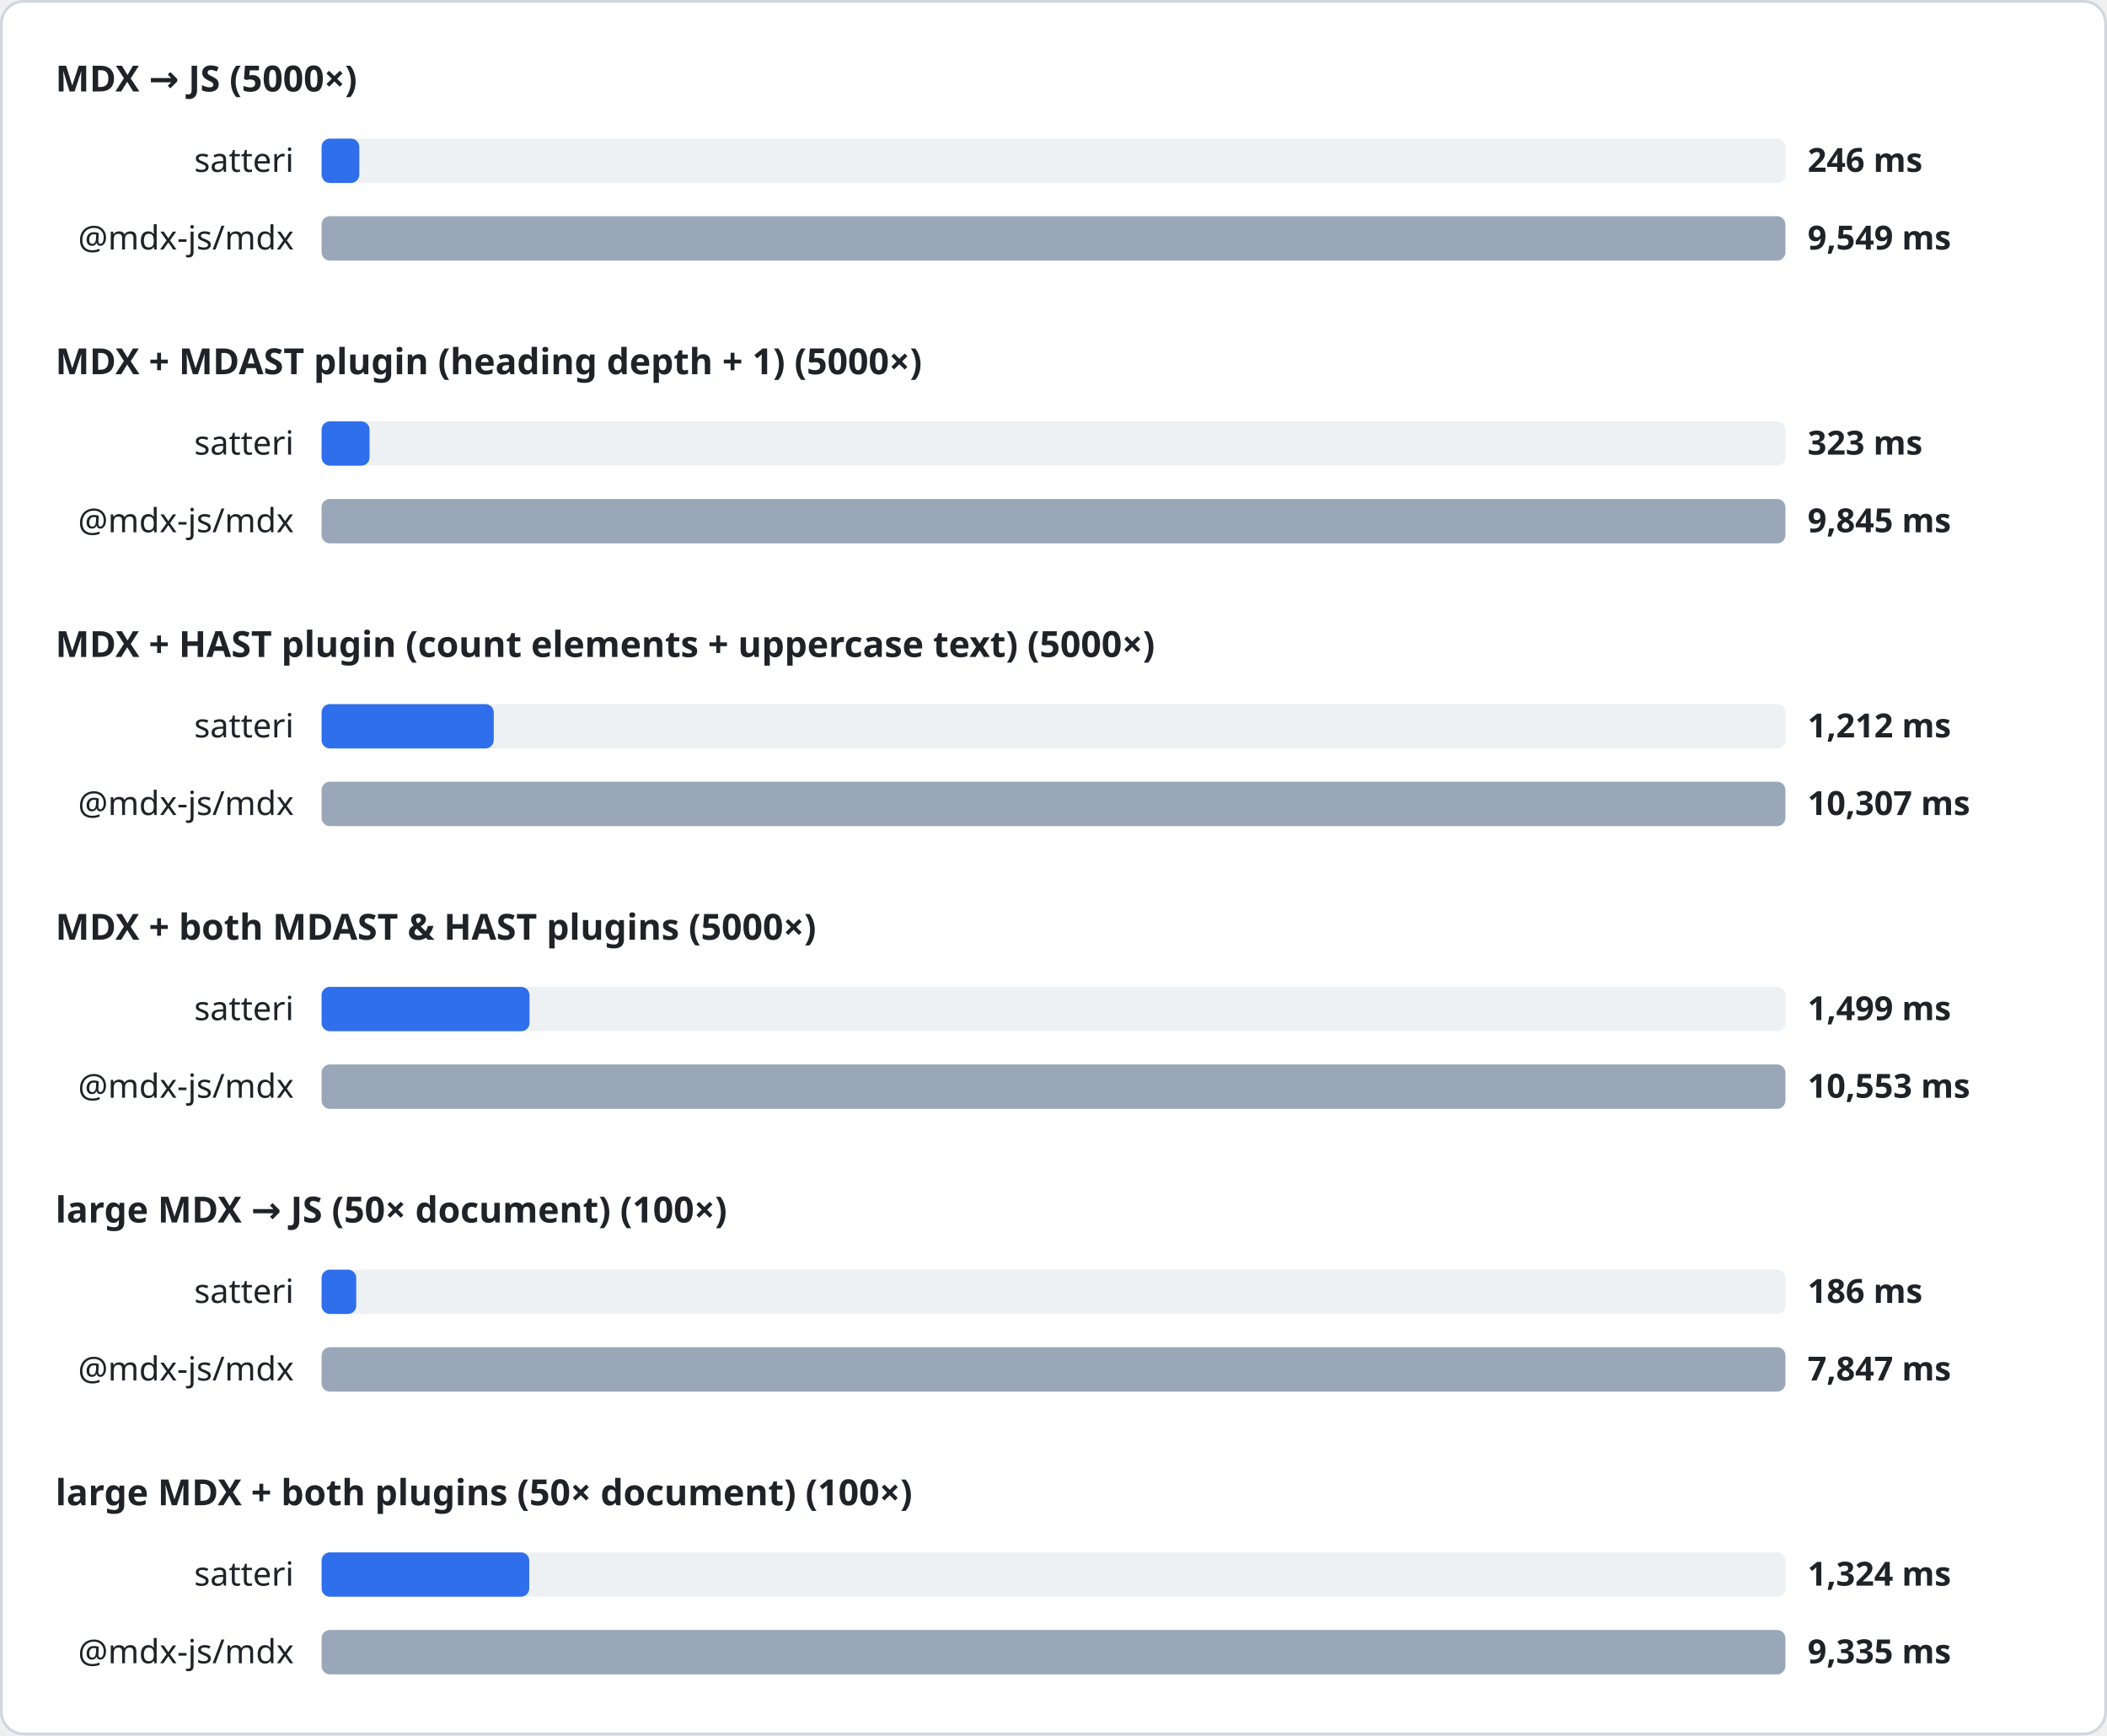
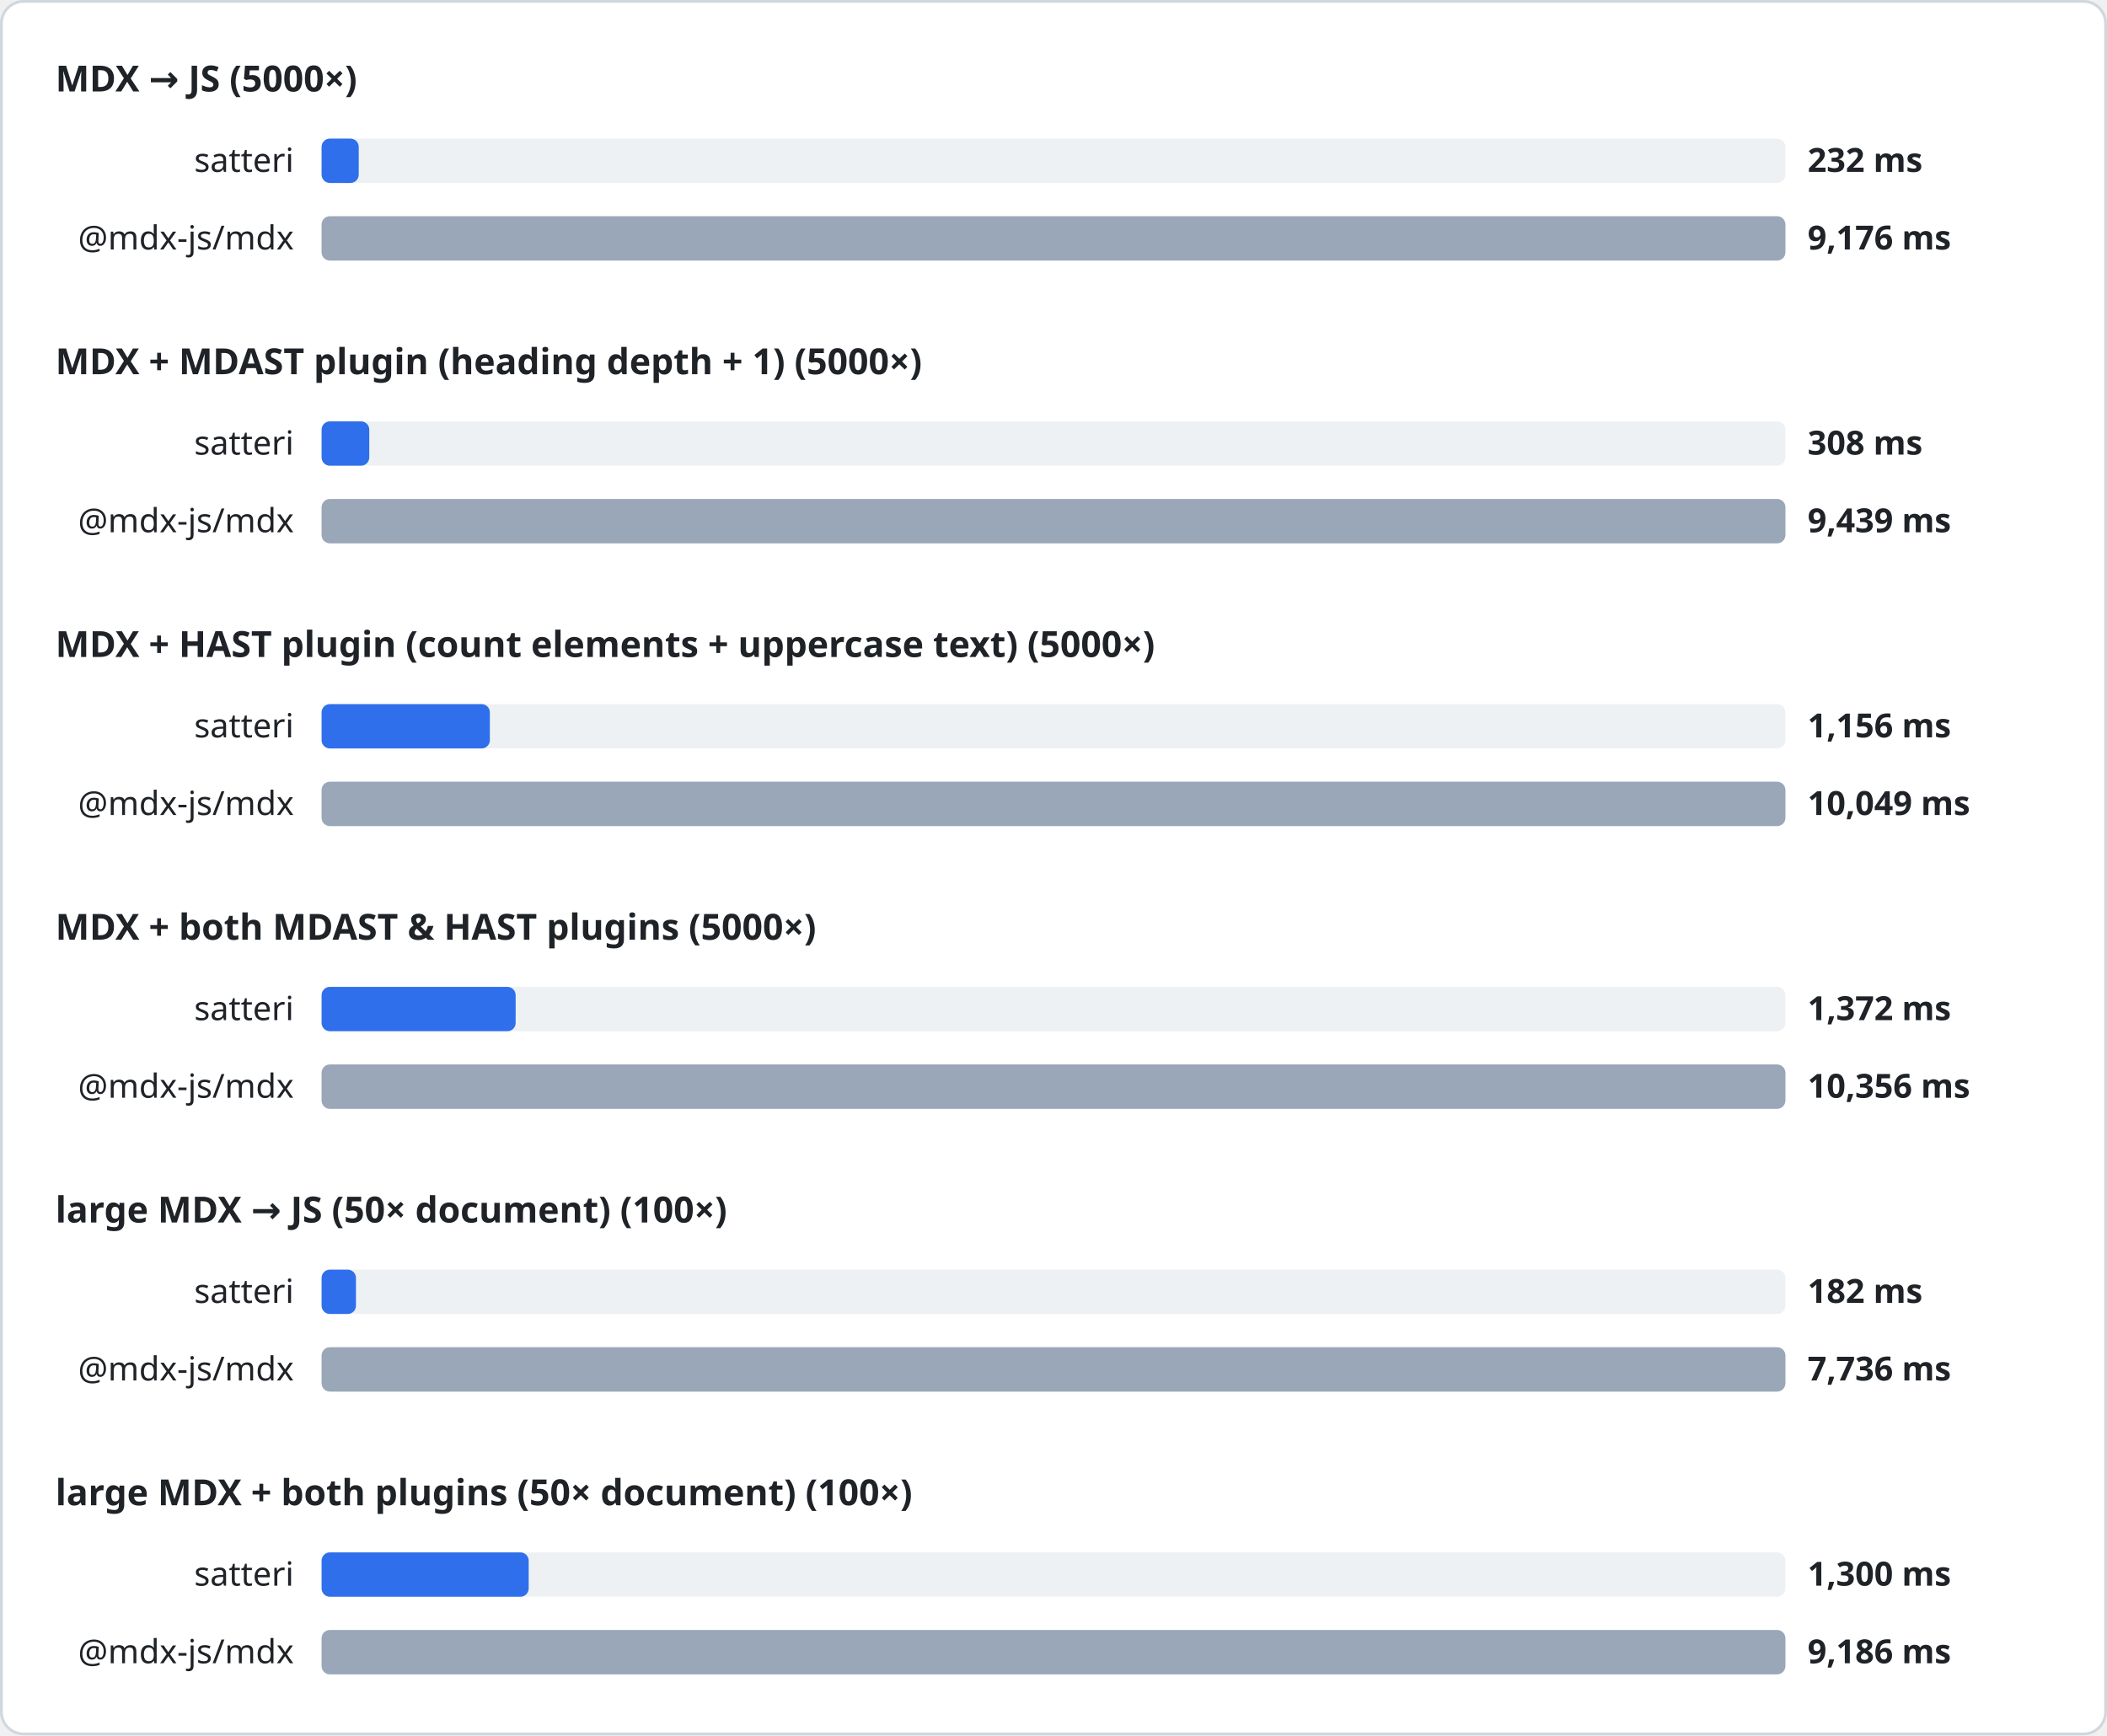
<svg xmlns="http://www.w3.org/2000/svg" width="760" height="626" viewBox="0 0 760 626" font-family="system-ui, sans-serif">
  <style>
.heading{font-size:13px;font-weight:600;fill:#1f2328}
.label{font-size:12px;fill:#1f2328}
.value{font-size:12px;font-weight:600;fill:#1f2328}
.track{fill:#eef1f4}
</style>
  <rect x="0.5" y="0.5" width="759" height="625" rx="8" fill="#ffffff" stroke="#d0d7de" />
  <text x="20" y="33" class="heading">MDX → JS (5000×)</text>
  <text x="106" y="62" class="label" text-anchor="end">satteri</text>
  <rect x="116" y="50" width="528" height="16" rx="3" class="track" />
-   <rect x="116" y="50" width="13.6" height="16" rx="3" fill="#2f6feb" />
-   <text x="652" y="62" class="value">246 ms</text>
+   <rect x="116" y="50" width="13.4" height="16" rx="3" fill="#2f6feb" />
+   <text x="652" y="62" class="value">232 ms</text>
  <text x="106" y="90" class="label" text-anchor="end">@mdx-js/mdx</text>
  <rect x="116" y="78" width="528" height="16" rx="3" class="track" />
  <rect x="116" y="78" width="528.0" height="16" rx="3" fill="#9aa7b8" />
-   <text x="652" y="90" class="value">9,549 ms</text>
+   <text x="652" y="90" class="value">9,176 ms</text>
  <text x="20" y="135" class="heading">MDX + MDAST plugin (heading depth + 1) (5000×)</text>
  <text x="106" y="164" class="label" text-anchor="end">satteri</text>
  <rect x="116" y="152" width="528" height="16" rx="3" class="track" />
-   <rect x="116" y="152" width="17.3" height="16" rx="3" fill="#2f6feb" />
-   <text x="652" y="164" class="value">323 ms</text>
+   <rect x="116" y="152" width="17.2" height="16" rx="3" fill="#2f6feb" />
+   <text x="652" y="164" class="value">308 ms</text>
  <text x="106" y="192" class="label" text-anchor="end">@mdx-js/mdx</text>
  <rect x="116" y="180" width="528" height="16" rx="3" class="track" />
  <rect x="116" y="180" width="528.0" height="16" rx="3" fill="#9aa7b8" />
-   <text x="652" y="192" class="value">9,845 ms</text>
+   <text x="652" y="192" class="value">9,439 ms</text>
  <text x="20" y="237" class="heading">MDX + HAST plugin (count elements + uppercase text) (5000×)</text>
  <text x="106" y="266" class="label" text-anchor="end">satteri</text>
  <rect x="116" y="254" width="528" height="16" rx="3" class="track" />
-   <rect x="116" y="254" width="62.1" height="16" rx="3" fill="#2f6feb" />
-   <text x="652" y="266" class="value">1,212 ms</text>
+   <rect x="116" y="254" width="60.7" height="16" rx="3" fill="#2f6feb" />
+   <text x="652" y="266" class="value">1,156 ms</text>
  <text x="106" y="294" class="label" text-anchor="end">@mdx-js/mdx</text>
  <rect x="116" y="282" width="528" height="16" rx="3" class="track" />
  <rect x="116" y="282" width="528.0" height="16" rx="3" fill="#9aa7b8" />
-   <text x="652" y="294" class="value">10,307 ms</text>
+   <text x="652" y="294" class="value">10,049 ms</text>
  <text x="20" y="339" class="heading">MDX + both MDAST &amp; HAST plugins (5000×)</text>
  <text x="106" y="368" class="label" text-anchor="end">satteri</text>
  <rect x="116" y="356" width="528" height="16" rx="3" class="track" />
-   <rect x="116" y="356" width="75.0" height="16" rx="3" fill="#2f6feb" />
-   <text x="652" y="368" class="value">1,499 ms</text>
+   <rect x="116" y="356" width="70.0" height="16" rx="3" fill="#2f6feb" />
+   <text x="652" y="368" class="value">1,372 ms</text>
  <text x="106" y="396" class="label" text-anchor="end">@mdx-js/mdx</text>
  <rect x="116" y="384" width="528" height="16" rx="3" class="track" />
  <rect x="116" y="384" width="528.0" height="16" rx="3" fill="#9aa7b8" />
-   <text x="652" y="396" class="value">10,553 ms</text>
+   <text x="652" y="396" class="value">10,356 ms</text>
  <text x="20" y="441" class="heading">large MDX → JS (50× document) (100×)</text>
  <text x="106" y="470" class="label" text-anchor="end">satteri</text>
  <rect x="116" y="458" width="528" height="16" rx="3" class="track" />
-   <rect x="116" y="458" width="12.5" height="16" rx="3" fill="#2f6feb" />
-   <text x="652" y="470" class="value">186 ms</text>
+   <rect x="116" y="458" width="12.4" height="16" rx="3" fill="#2f6feb" />
+   <text x="652" y="470" class="value">182 ms</text>
  <text x="106" y="498" class="label" text-anchor="end">@mdx-js/mdx</text>
  <rect x="116" y="486" width="528" height="16" rx="3" class="track" />
  <rect x="116" y="486" width="528.0" height="16" rx="3" fill="#9aa7b8" />
-   <text x="652" y="498" class="value">7,847 ms</text>
+   <text x="652" y="498" class="value">7,736 ms</text>
  <text x="20" y="543" class="heading">large MDX + both plugins (50× document) (100×)</text>
  <text x="106" y="572" class="label" text-anchor="end">satteri</text>
  <rect x="116" y="560" width="528" height="16" rx="3" class="track" />
-   <rect x="116" y="560" width="74.9" height="16" rx="3" fill="#2f6feb" />
-   <text x="652" y="572" class="value">1,324 ms</text>
+   <rect x="116" y="560" width="74.7" height="16" rx="3" fill="#2f6feb" />
+   <text x="652" y="572" class="value">1,300 ms</text>
  <text x="106" y="600" class="label" text-anchor="end">@mdx-js/mdx</text>
  <rect x="116" y="588" width="528" height="16" rx="3" class="track" />
  <rect x="116" y="588" width="528.0" height="16" rx="3" fill="#9aa7b8" />
-   <text x="652" y="600" class="value">9,335 ms</text>
+   <text x="652" y="600" class="value">9,186 ms</text>
</svg>
